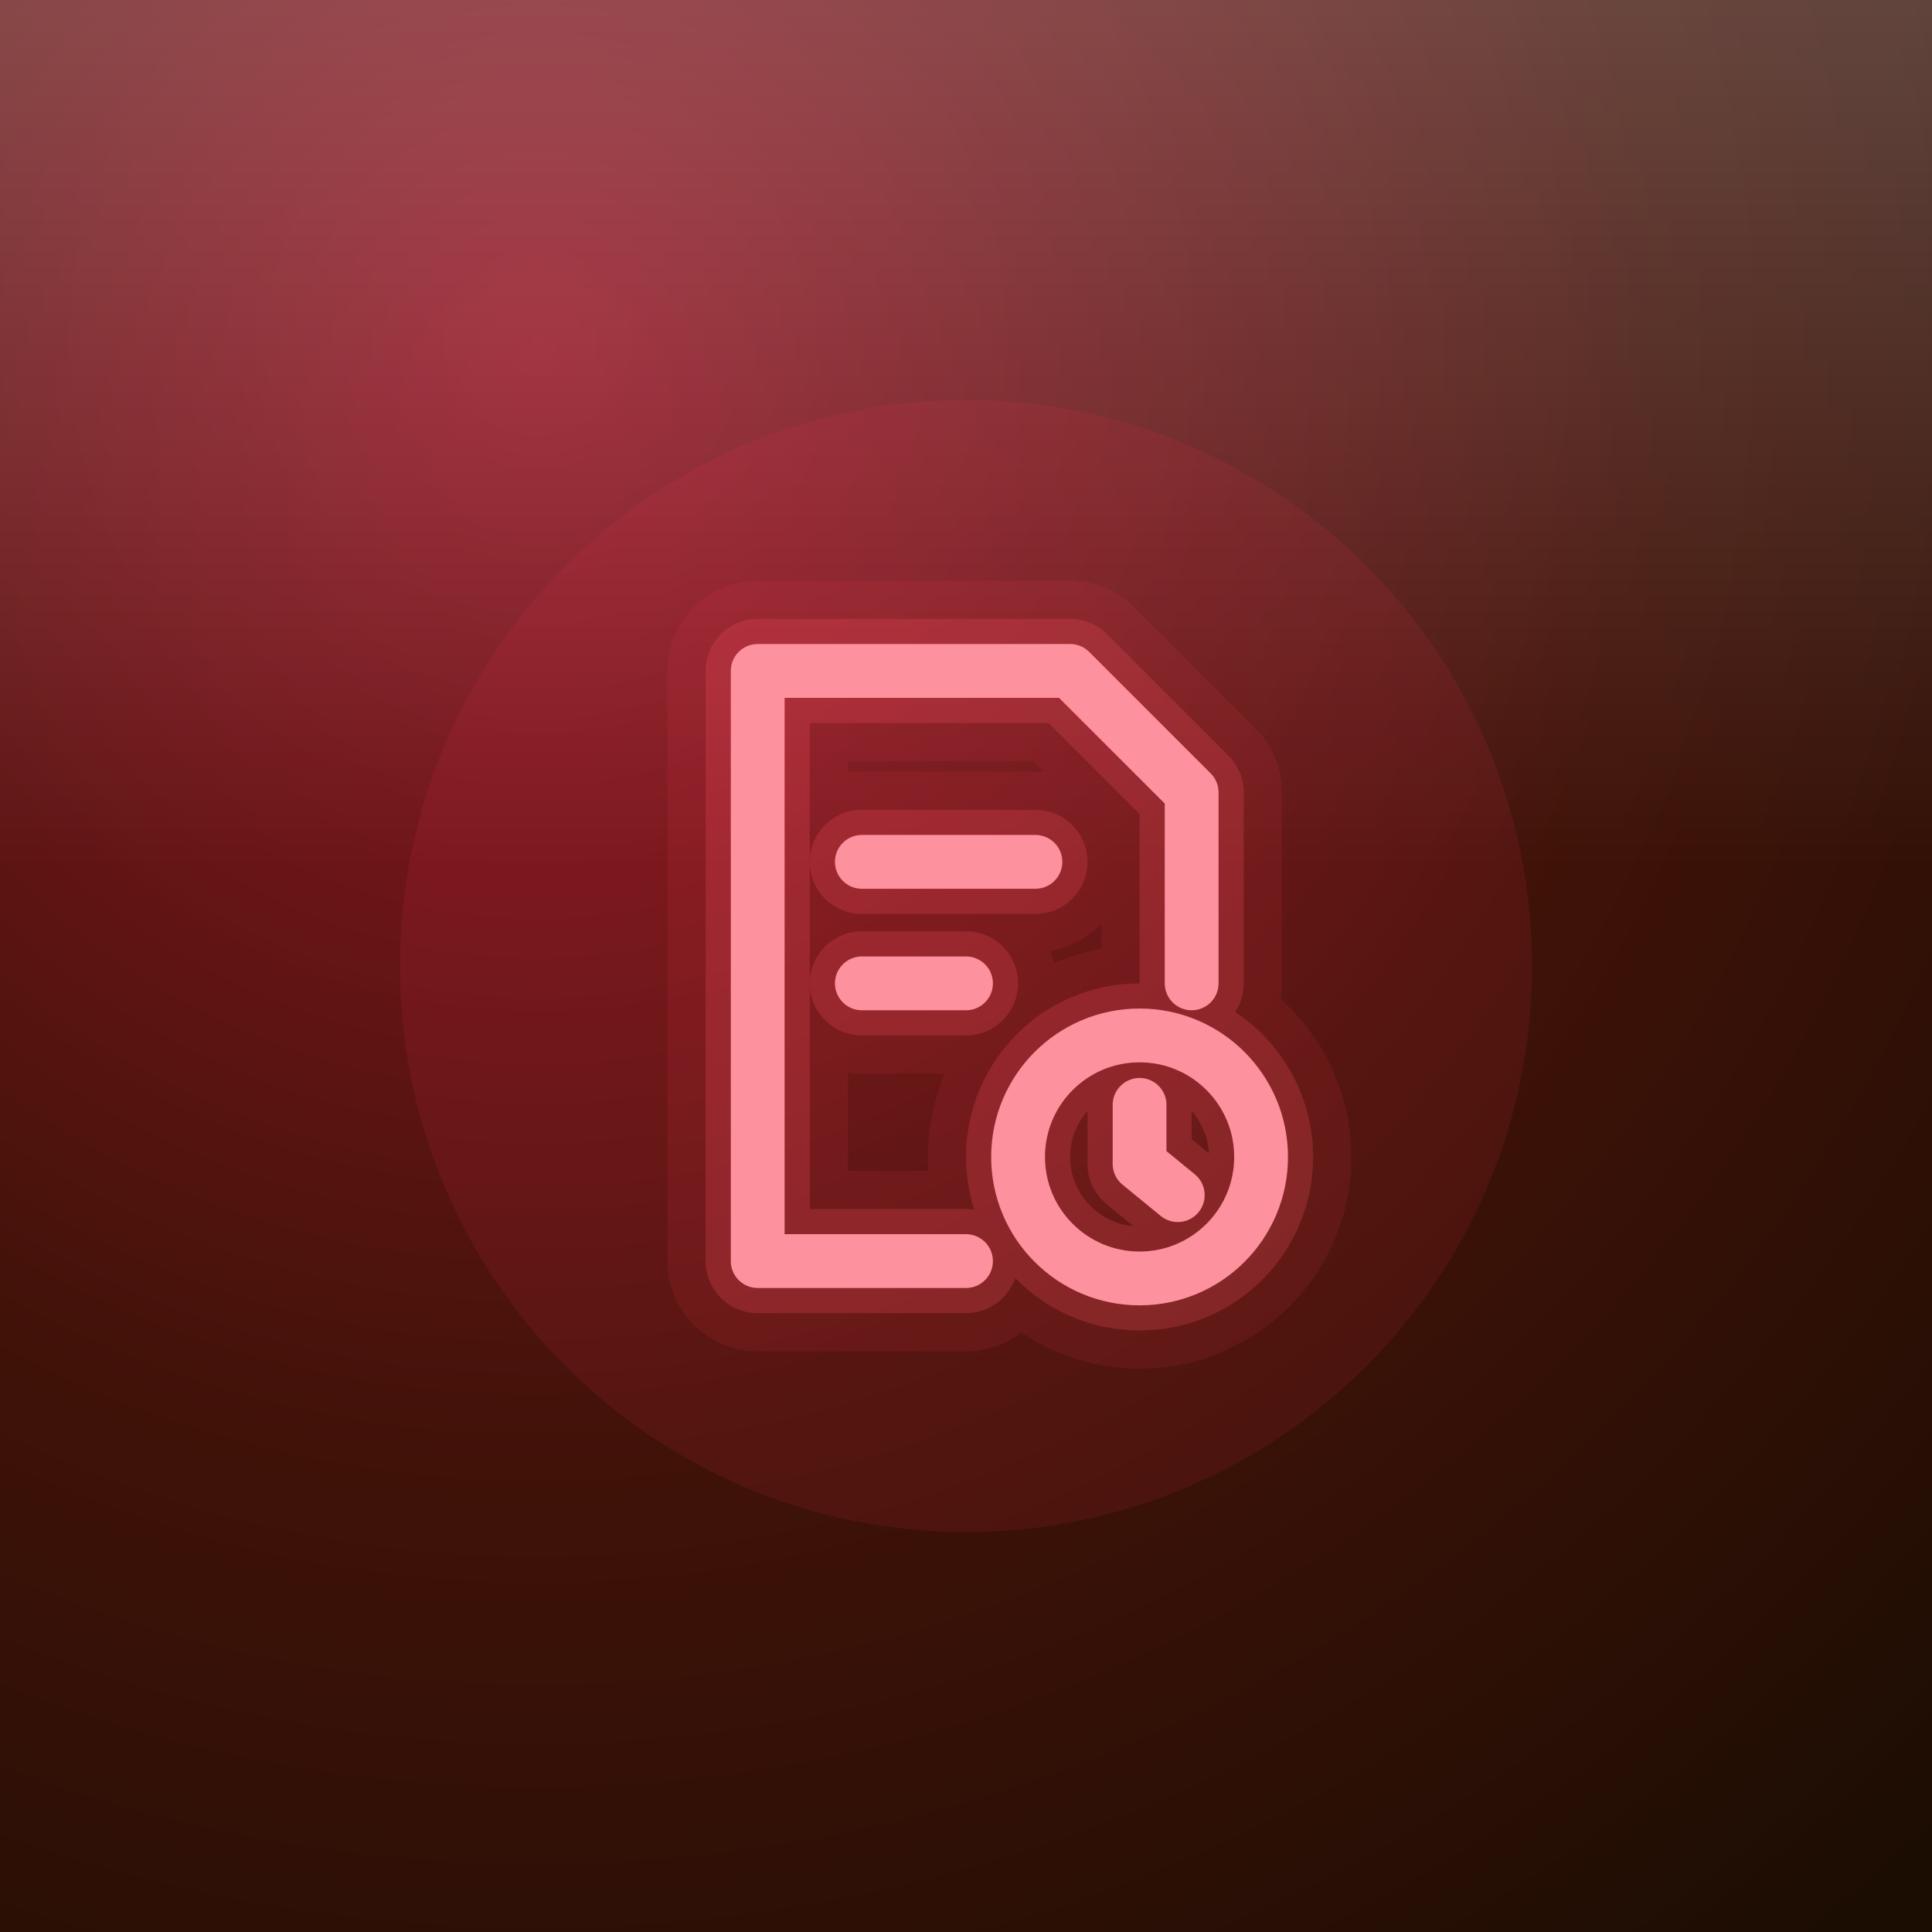
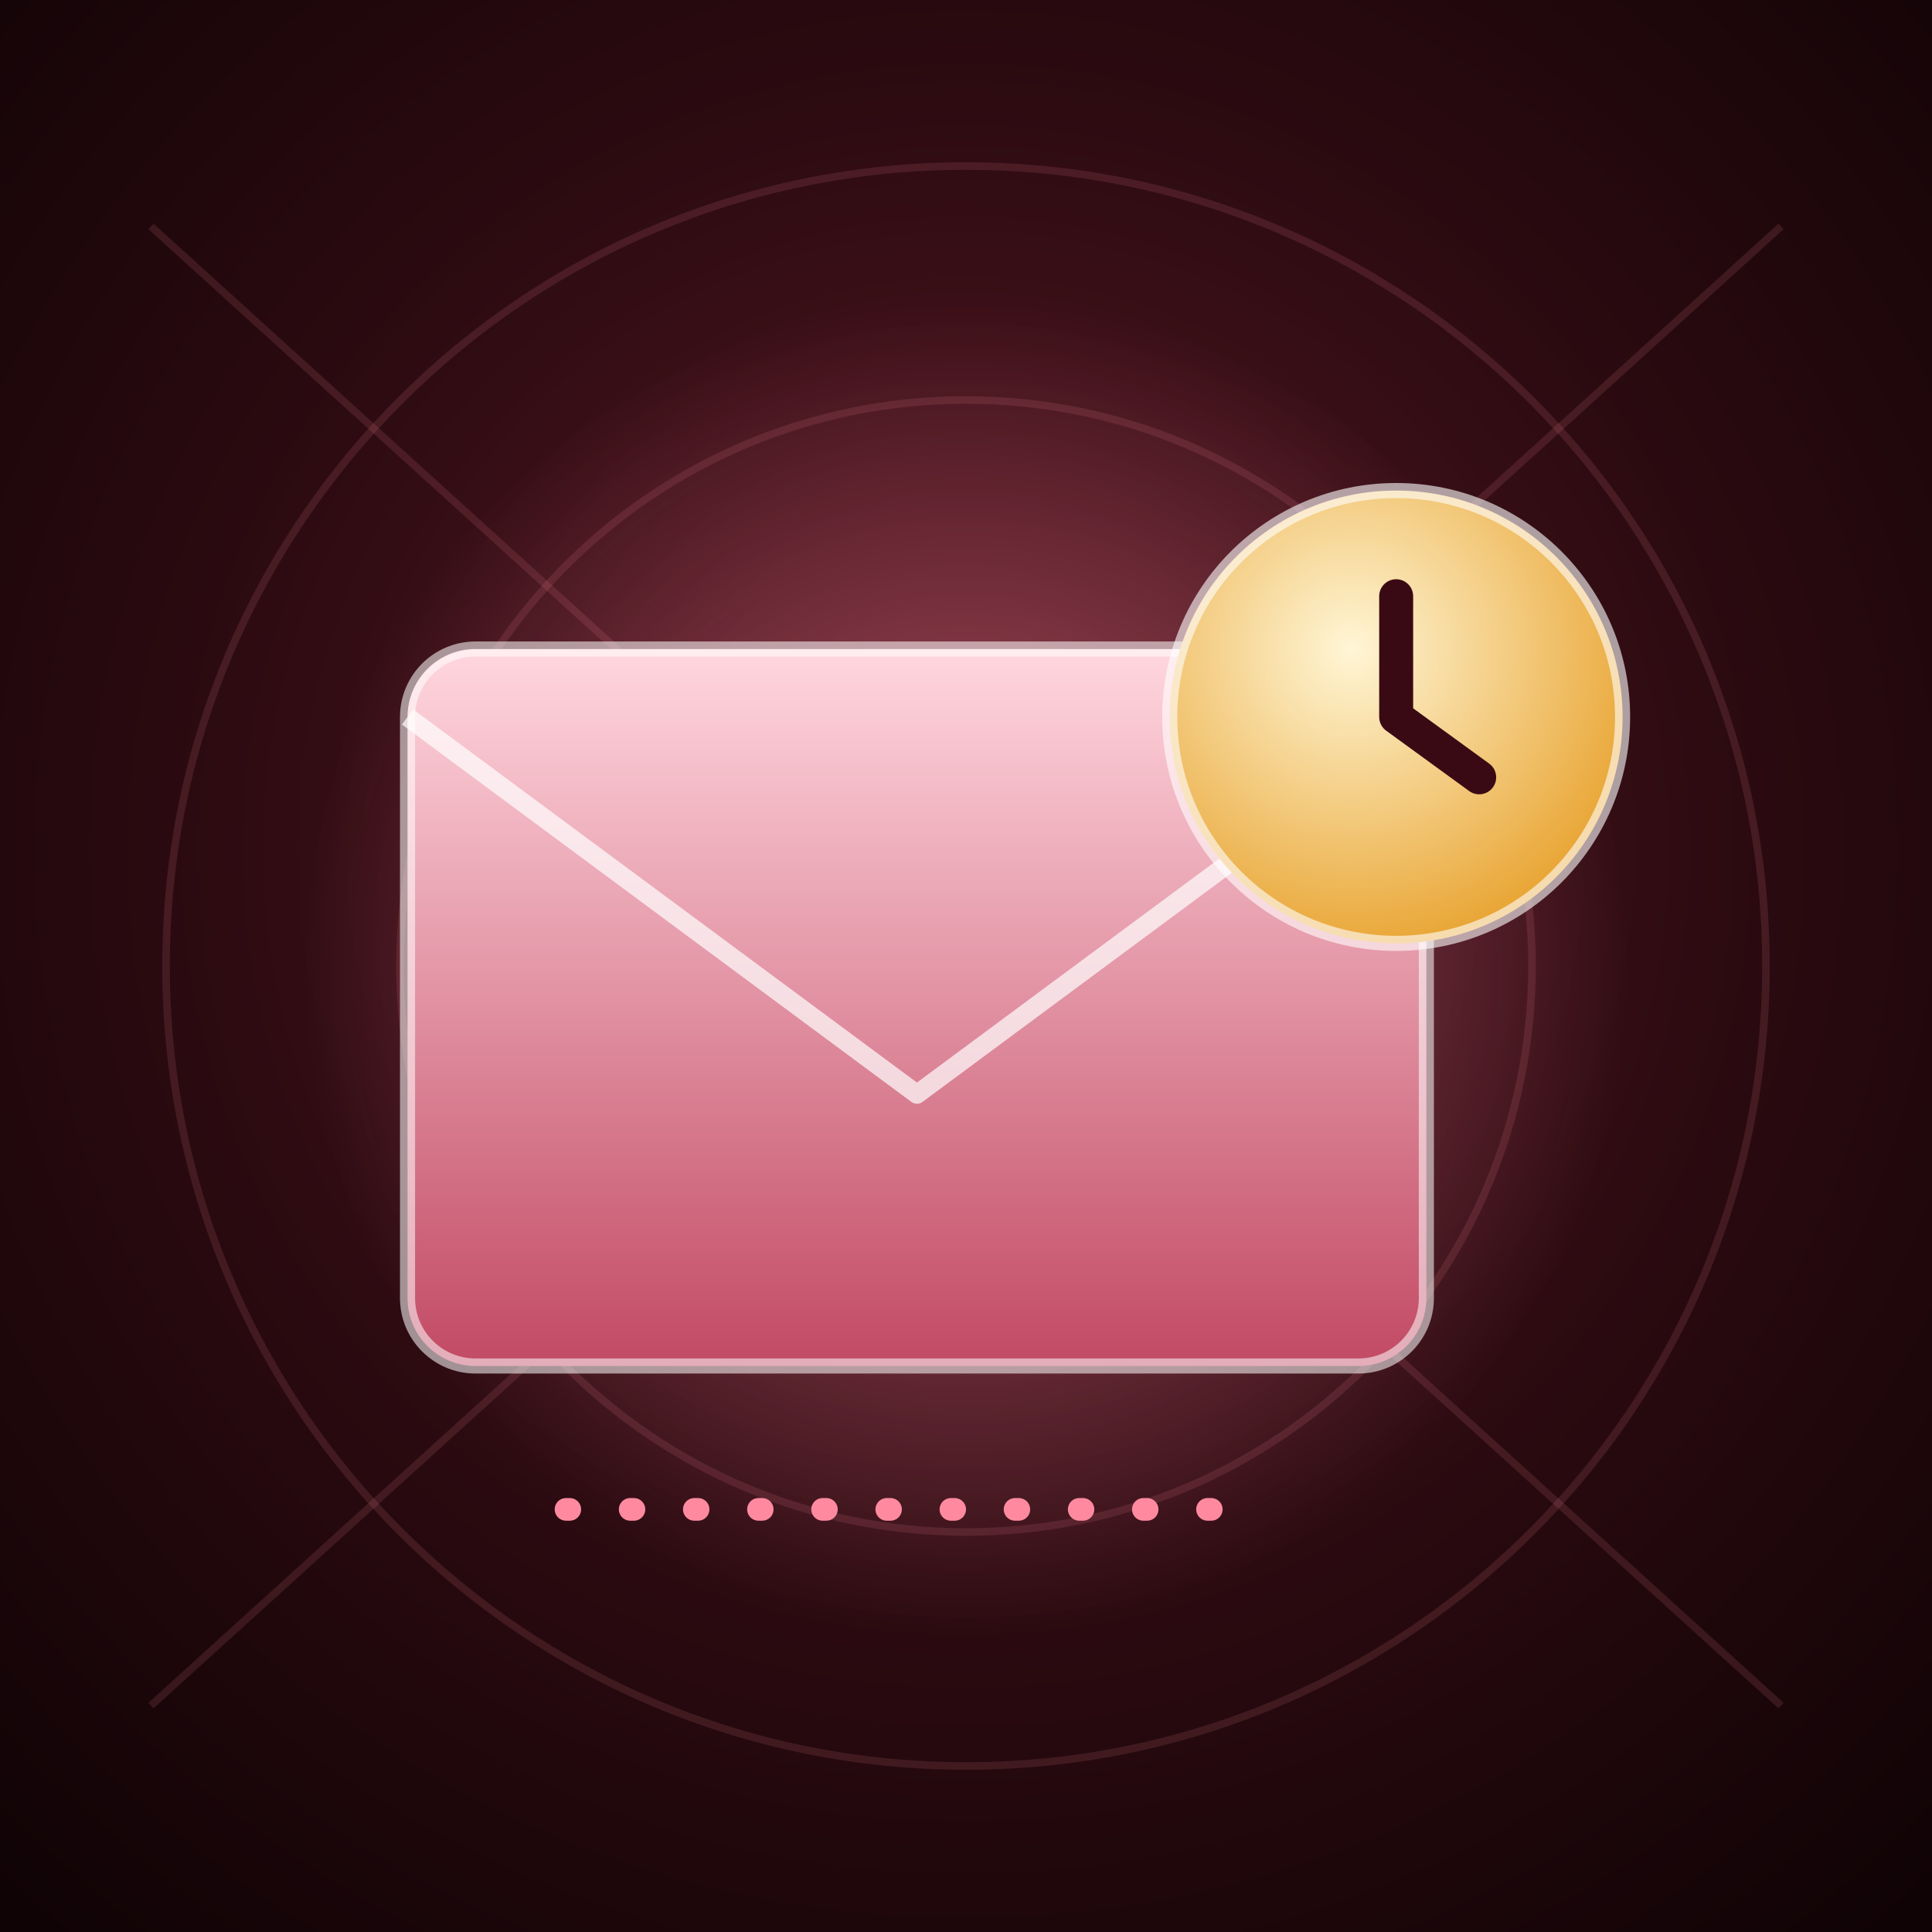
<svg xmlns="http://www.w3.org/2000/svg" viewBox="0 0 512 512">
  <defs>
-     <radialGradient id="b" cx="28%" cy="18%" r="105%">
-       <stop offset="0" stop-color="hsl(353 72% 34%)" />
-       <stop offset=".55" stop-color="hsl(371 78% 14%)" />
-       <stop offset="1" stop-color="hsl(385 80% 6%)" />
+     <radialGradient id="bg" cx="50%" cy="44%" r="74%">
+       <stop offset="0" stop-color="#5e1a26" />
+       <stop offset=".55" stop-color="#2a0a10" />
+       <stop offset="1" stop-color="#0f0305" />
    </radialGradient>
-     <linearGradient id="s" x1="0" y1="0" x2="0" y2="1">
-       <stop offset="0" stop-color="#fff" stop-opacity=".22" />
-       <stop offset=".45" stop-color="#fff" stop-opacity="0" />
+     <radialGradient id="halo" cx="50%" cy="50%" r="50%">
+       <stop offset="0" stop-color="#ff8aa0" stop-opacity=".5" />
+       <stop offset="1" stop-color="#ff8aa0" stop-opacity="0" />
+     </radialGradient>
+     <linearGradient id="env" x1="0" y1="0" x2="0" y2="1">
+       <stop offset="0" stop-color="#ffd6de" />
+       <stop offset="1" stop-color="#c24a64" />
    </linearGradient>
-     <clipPath id="c">
-       <rect width="512" height="512" />
-     </clipPath>
+     <radialGradient id="clk" cx="40%" cy="35%" r="70%">
+       <stop offset="0" stop-color="#fff6d6" />
+       <stop offset="1" stop-color="#e8a22e" />
+     </radialGradient>
  </defs>
-   <g clip-path="url(#c)">
-     <rect width="512" height="512" fill="url(#b)" />
-     <rect width="512" height="512" fill="url(#s)" />
-     <circle cx="256" cy="256" r="150" fill="hsl(353 95% 60%)" opacity=".10" />
+   <rect width="512" height="512" fill="url(#bg)" />
+   <g fill="none" stroke="#ff8aa0" stroke-opacity=".13" stroke-width="2">
+     <circle cx="256" cy="256" r="150" />
+     <circle cx="256" cy="256" r="212" />
+     <path d="M256 256L40 60M256 256L472 60M256 256L40 452M256 256L472 452" />
  </g>
-   <g transform="translate(256 256) scale(9.2) translate(-12 -12)" fill="none" stroke-linecap="round" stroke-linejoin="round" color="hsl(353 96% 76%)">
-     <g stroke="hsl(353 100% 62%)" stroke-width="5.2" opacity=".10">
-       <path d="M18.5 12.5V7L15 3.5H6v17h6" />
-       <path d="M9 9h5M9 12.5h3" />
-       <circle cx="17" cy="17.5" r="3.5" />
-       <path d="M17 16v1.7l1.1.9" />
-     </g>
-     <g stroke="hsl(353 100% 66%)" stroke-width="3" opacity=".22">
-       <path d="M18.5 12.5V7L15 3.5H6v17h6" />
-       <path d="M9 9h5M9 12.5h3" />
-       <circle cx="17" cy="17.5" r="3.5" />
-       <path d="M17 16v1.7l1.1.9" />
-     </g>
-     <g stroke="hsl(353 96% 78%)" stroke-width="1.55">
-       <path d="M18.5 12.5V7L15 3.5H6v17h6" />
-       <path d="M9 9h5M9 12.5h3" />
-       <circle cx="17" cy="17.5" r="3.5" />
-       <path d="M17 16v1.7l1.1.9" />
-     </g>
-   </g>
+   <circle cx="256" cy="256" r="175" fill="url(#halo)" />
+   <rect x="108" y="172" width="270" height="190" rx="18" fill="url(#env)" stroke="#fff" stroke-opacity=".55" stroke-width="4" />
+   <path d="M108 190 L243 290 L378 190" fill="none" stroke="#fff" stroke-opacity=".7" stroke-width="5" stroke-linejoin="round" />
+   <circle cx="370" cy="190" r="60" fill="url(#clk)" stroke="#fff" stroke-opacity=".6" stroke-width="4" />
+   <path d="M370 158 V190 L392 206" fill="none" stroke="#3a0a14" stroke-width="9" stroke-linecap="round" stroke-linejoin="round" />
+   <path d="M150 400 H330" stroke="#ff8aa0" stroke-width="6" stroke-linecap="round" stroke-dasharray="1 16" />
</svg>
